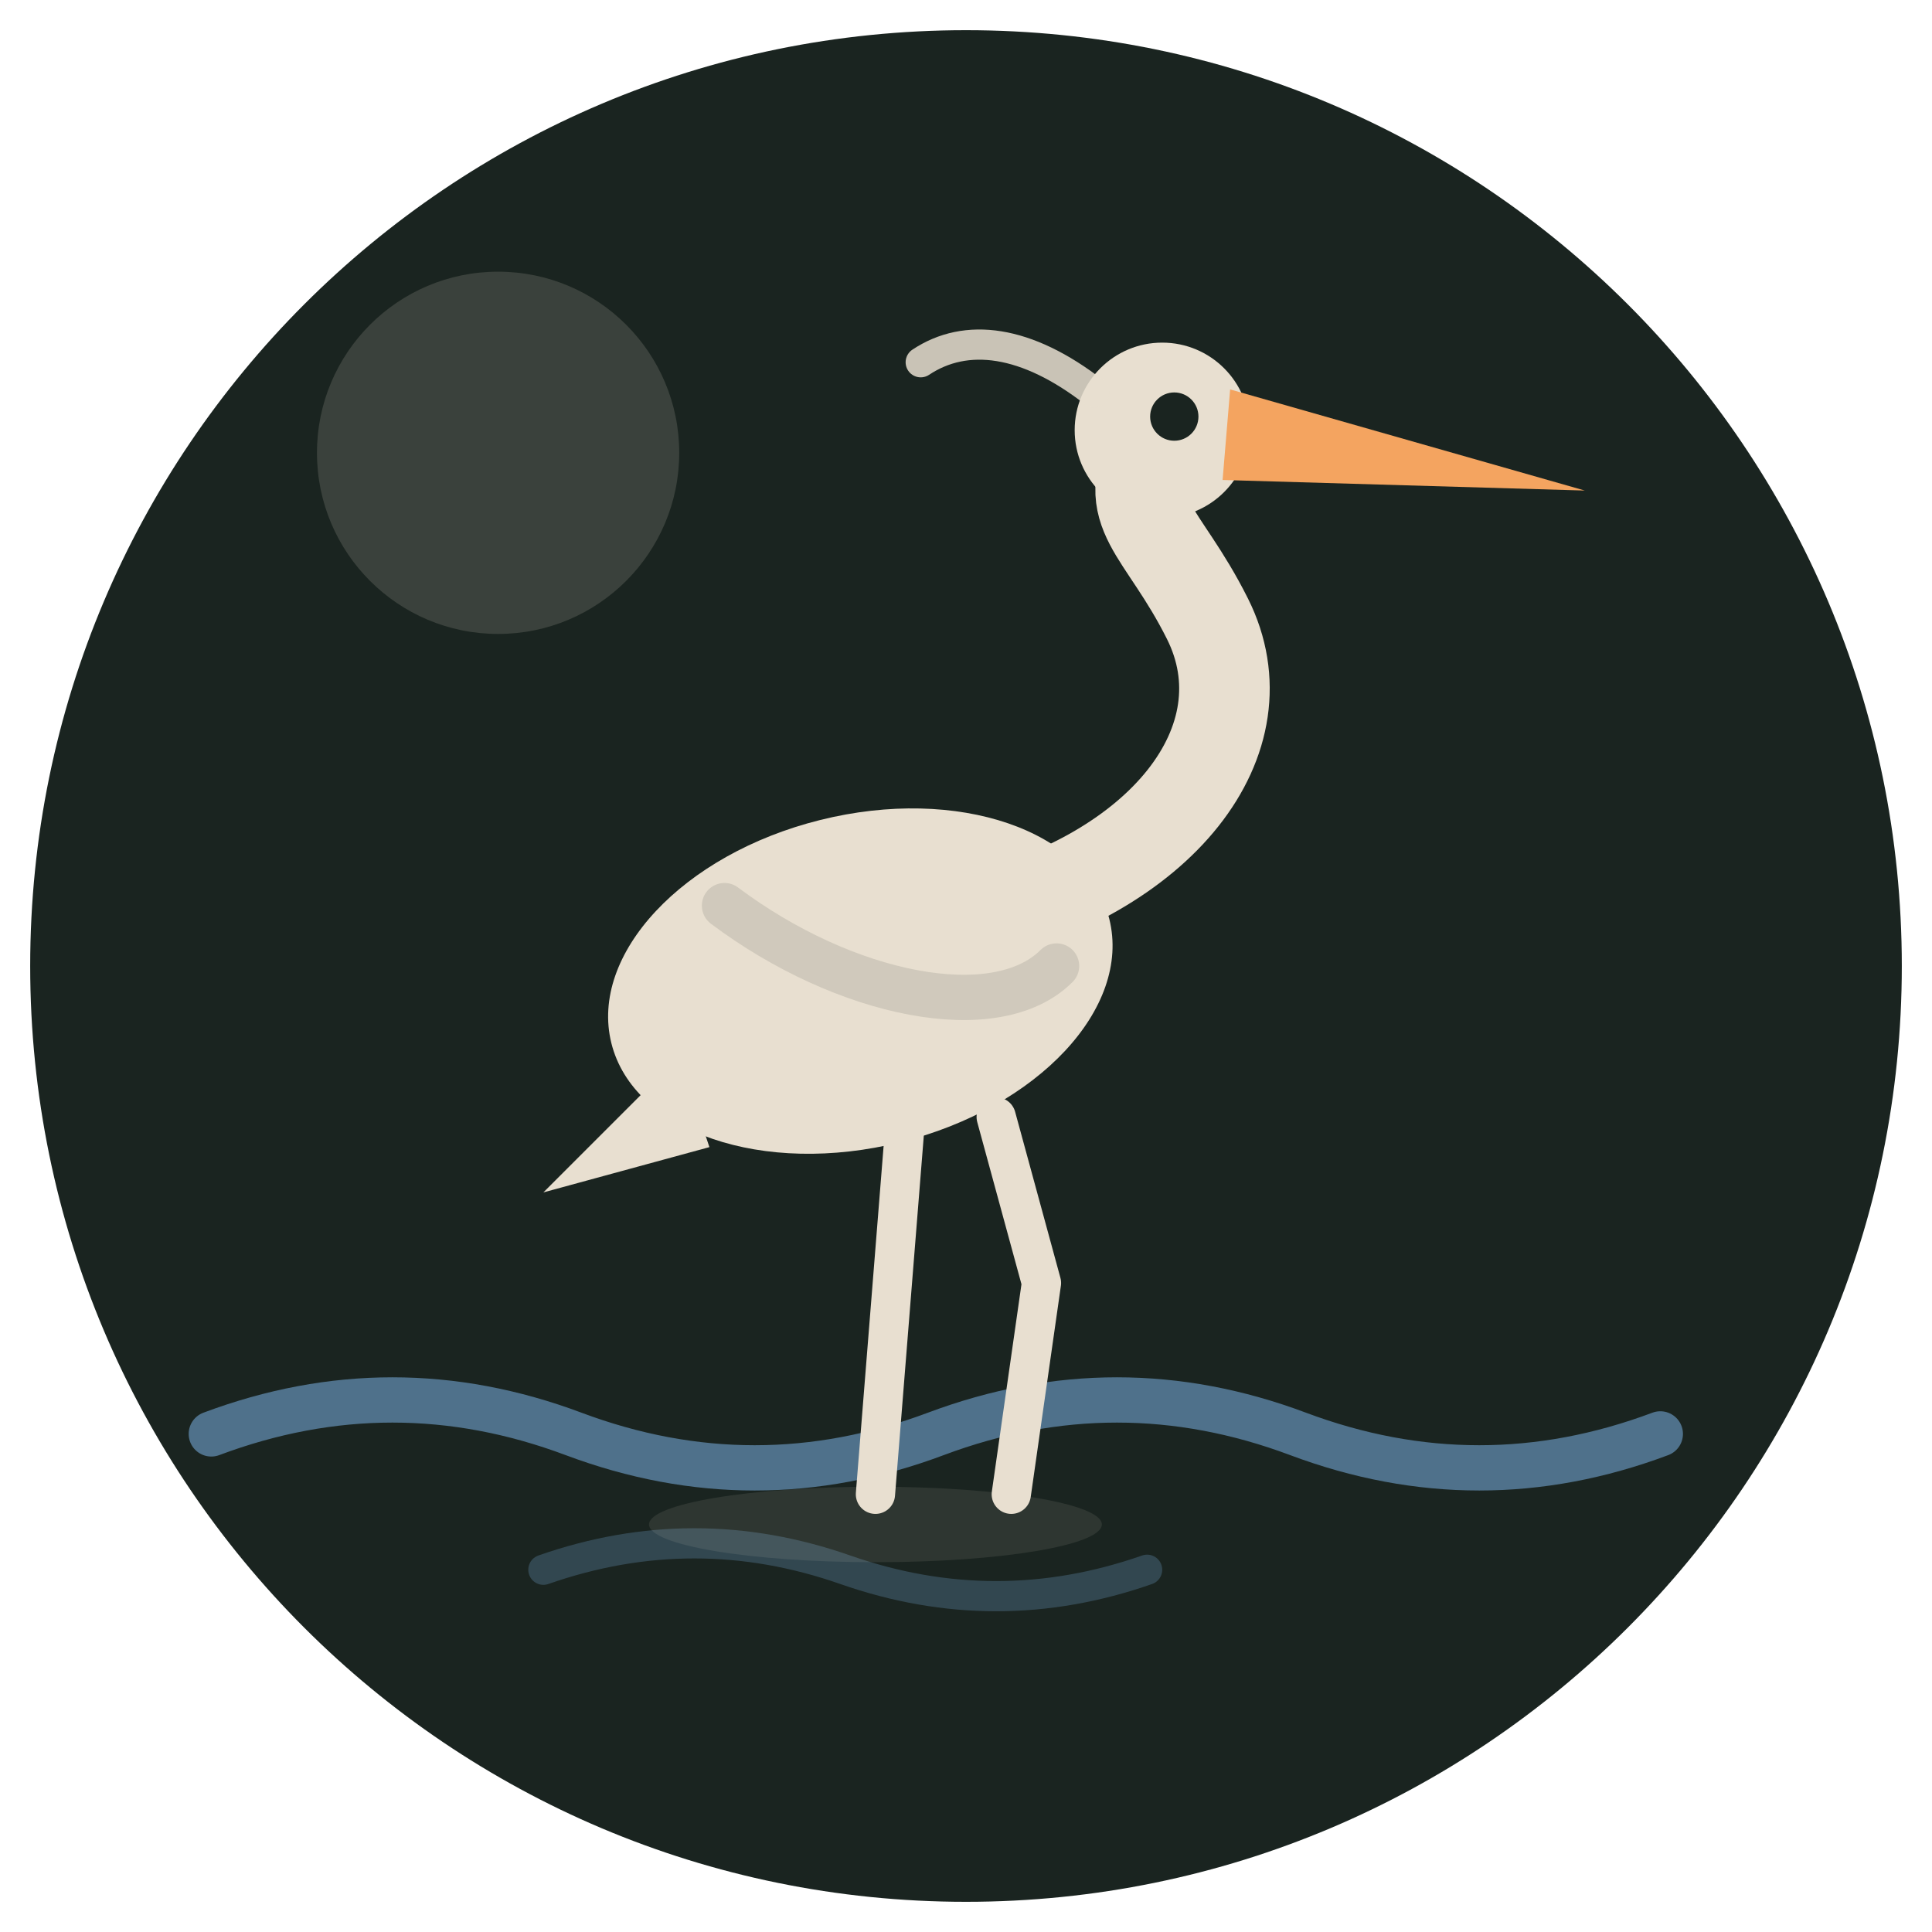
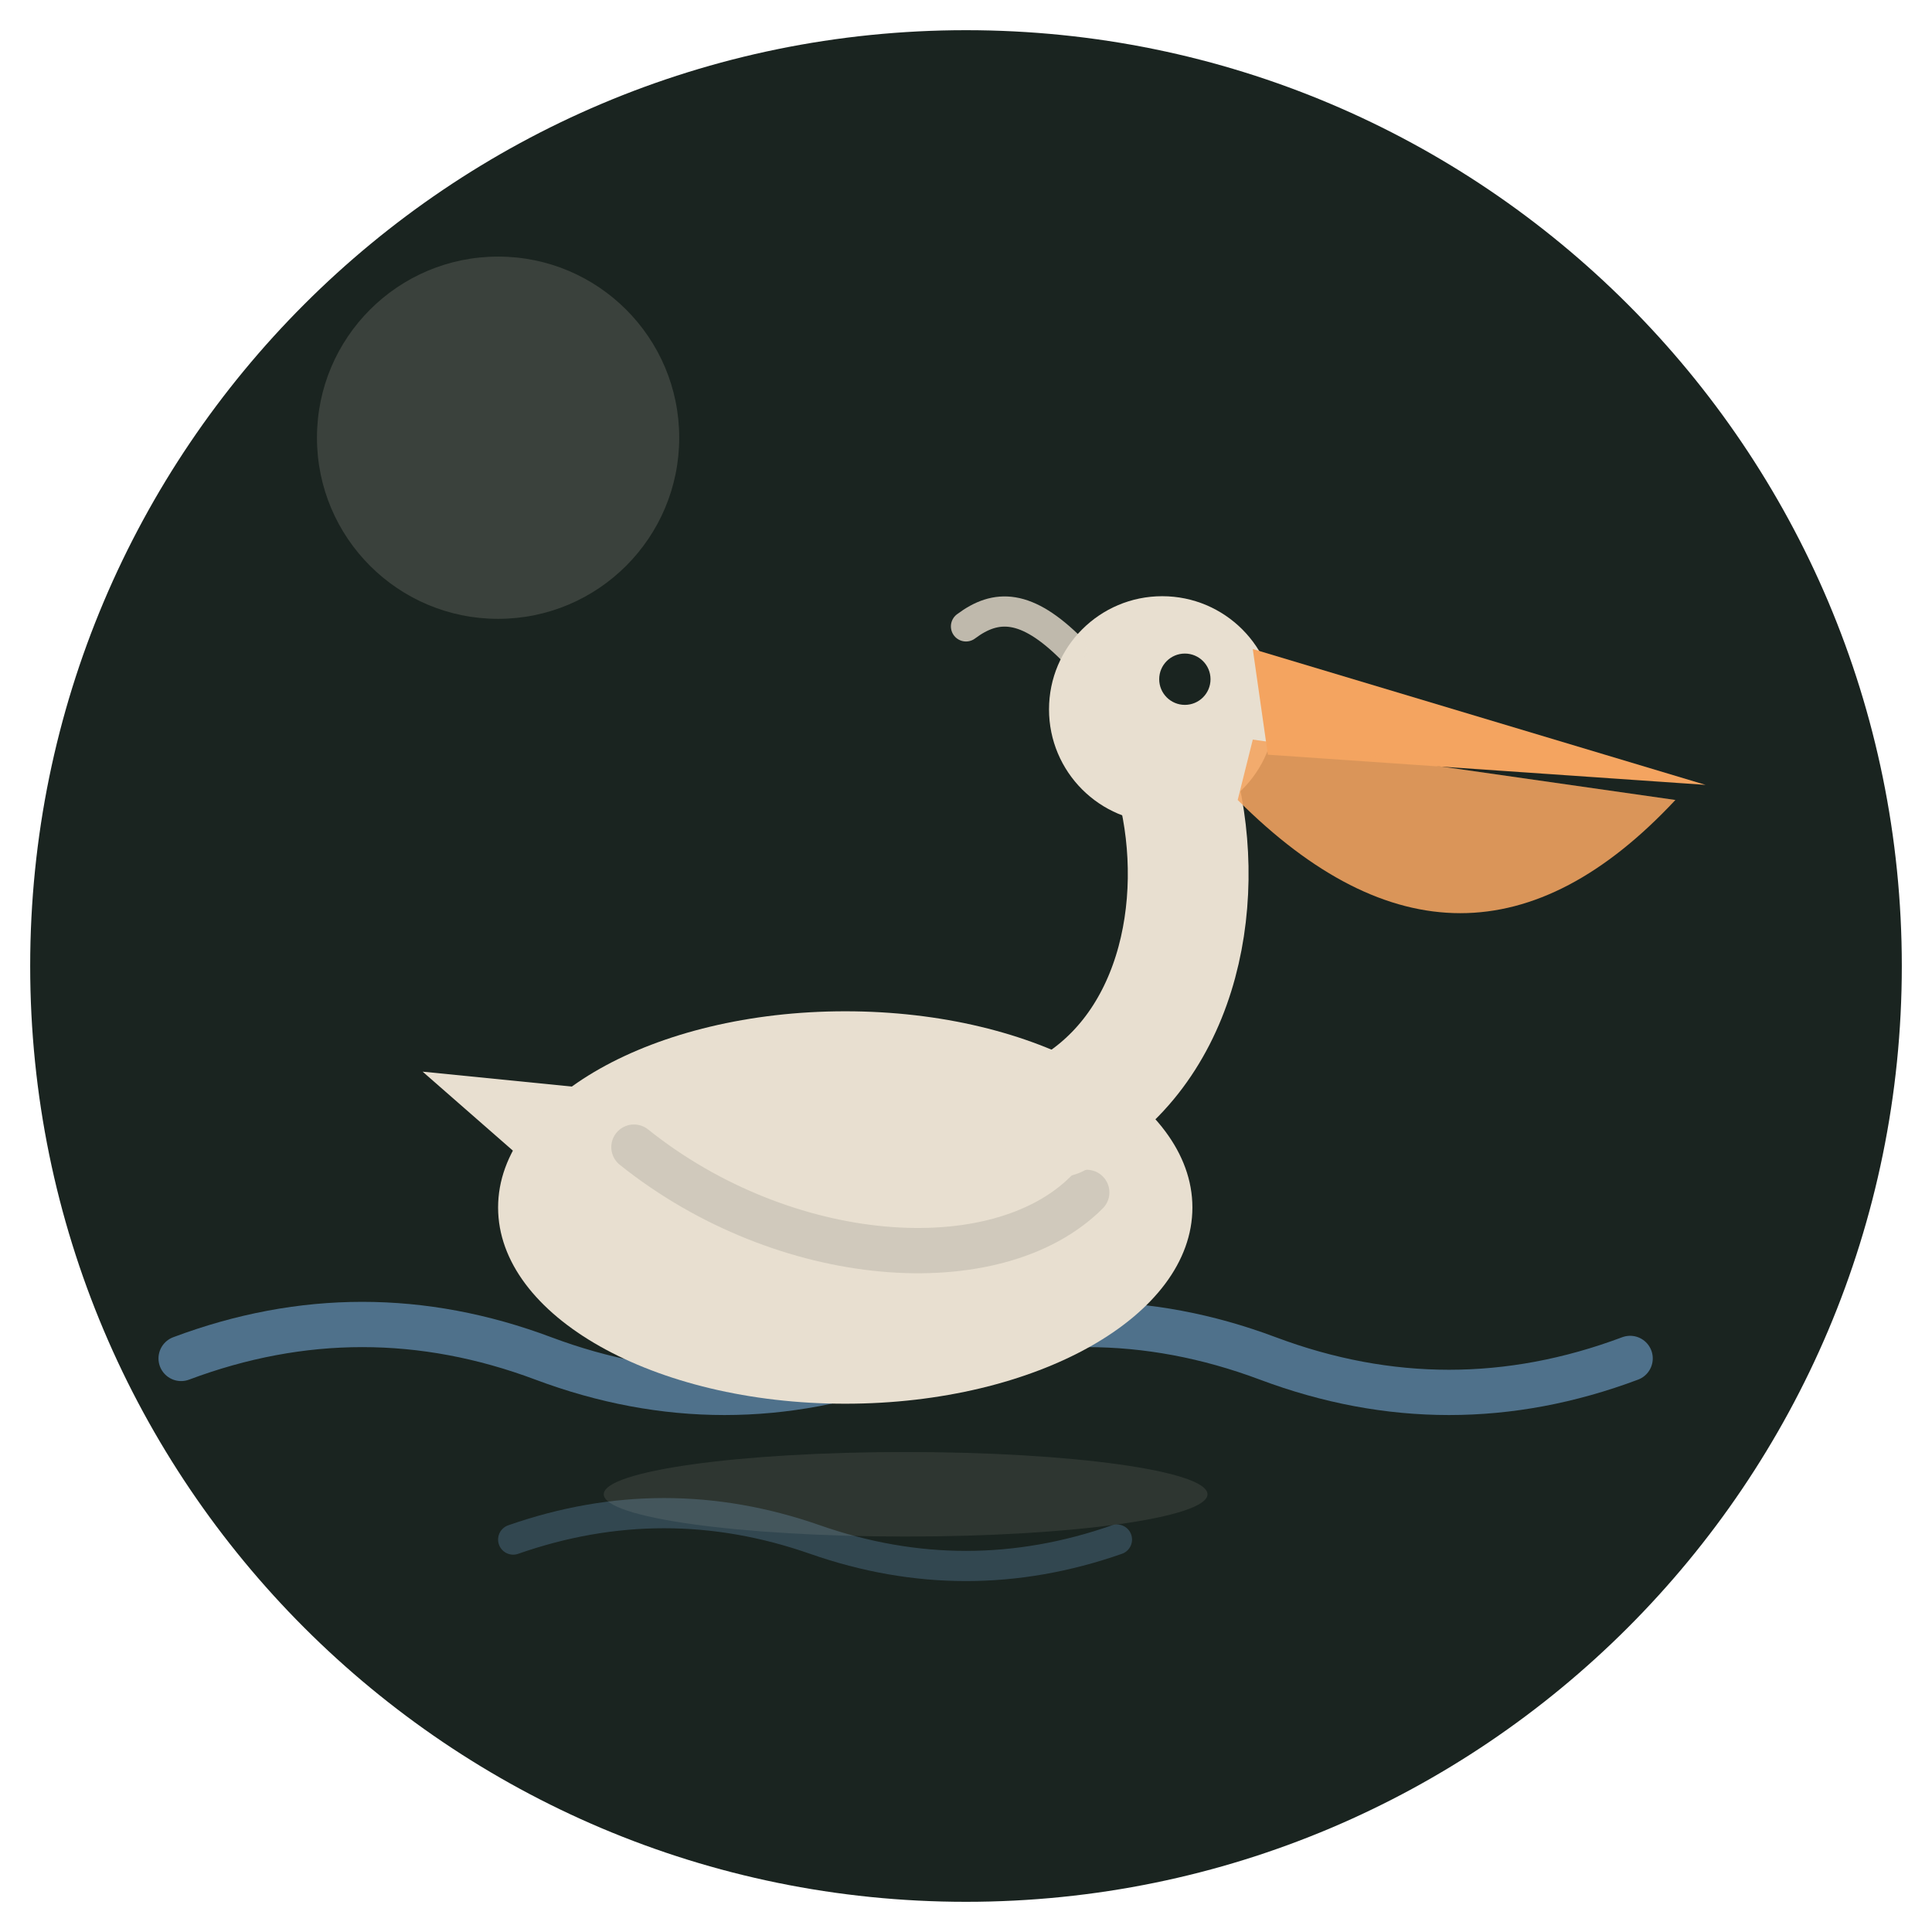
<svg xmlns="http://www.w3.org/2000/svg" viewBox="0 0 128 128">
  <circle cx="64" cy="64" r="62" fill="#1A2420" />
-   <circle cx="33" cy="30" r="12" fill="#E8DFD0" opacity="0.16" />
-   <path d="M14 95 q12 -4.5 24 0 t24 0 24 0 24 0" stroke="#6B9AC4" stroke-width="3" fill="none" stroke-linecap="round" opacity="0.65" />
-   <path d="M36 104 q10 -3.5 20 0 t20 0" stroke="#6B9AC4" stroke-width="2" fill="none" stroke-linecap="round" opacity="0.3" />
-   <ellipse cx="58" cy="101" rx="15" ry="2.5" fill="#E8DFD0" opacity="0.1" />
-   <path d="M60 74 L58 99" stroke="#E8DFD0" stroke-width="2.6" fill="none" stroke-linecap="round" />
-   <path d="M66 74 L69 85 L67 99" stroke="#E8DFD0" stroke-width="2.6" fill="none" stroke-linecap="round" stroke-linejoin="round" />
-   <path d="M45 70 L36 79 L47 76 Z" fill="#E8DFD0" />
-   <ellipse cx="57" cy="65" rx="17" ry="11" transform="rotate(-14 57 65)" fill="#E8DFD0" />
-   <path d="M48 60 C56 66 66 68 70 64" stroke="#1A2420" stroke-width="3" fill="none" stroke-linecap="round" opacity="0.12" />
-   <path d="M64 61 C77 58 84 49 80 41 C77 35 74 34 76.5 29.5" stroke="#E8DFD0" stroke-width="6" fill="none" stroke-linecap="round" />
-   <circle cx="77" cy="28.5" r="5.8" fill="#E8DFD0" />
-   <path d="M72.5 26 C68 22.5 64 22 61 24" stroke="#E8DFD0" stroke-width="2" fill="none" stroke-linecap="round" opacity="0.85" />
-   <path d="M81.5 25.8 L105 32.5 L81 31.8 Z" fill="#F4A460" />
-   <circle cx="77.8" cy="27.6" r="1.6" fill="#1A2420" />
+   <circle cx="33" cy="29" r="12" fill="#E8DFD0" opacity="0.16" />
+   <path d="M12 90 q12 -4.5 24 0 t24 0 24 0 24 0" stroke="#6B9AC4" stroke-width="3" fill="none" stroke-linecap="round" opacity="0.65" />
+   <path d="M34 102 q10 -3.5 20 0 t20 0" stroke="#6B9AC4" stroke-width="2" fill="none" stroke-linecap="round" opacity="0.3" />
+   <ellipse cx="60" cy="99" rx="20" ry="2.8" fill="#E8DFD0" opacity="0.1" />
+   <path d="M36 78 L28 71 L38 72 Z" fill="#E8DFD0" />
+   <ellipse cx="56" cy="80" rx="23" ry="13" fill="#E8DFD0" />
+   <path d="M42 76 C52 84 66 85 72 79" stroke="#1A2420" stroke-width="3" fill="none" stroke-linecap="round" opacity="0.12" />
+   <path d="M70 74 C78 70 80 60 78 52" stroke="#E8DFD0" stroke-width="8" fill="none" stroke-linecap="round" />
+   <circle cx="77" cy="47" r="7.5" fill="#E8DFD0" />
+   <path d="M71 43 C68 40 66 40 64 41.5" stroke="#E8DFD0" stroke-width="2" fill="none" stroke-linecap="round" opacity="0.8" />
+   <path d="M83 43 L113 52 L84 50 Z" fill="#F4A460" />
+   <path d="M83 49 L111 53 Q97 68 82 53 Z" fill="#F4A460" opacity="0.88" />
+   <circle cx="78.5" cy="45" r="1.7" fill="#1A2420" />
</svg>
